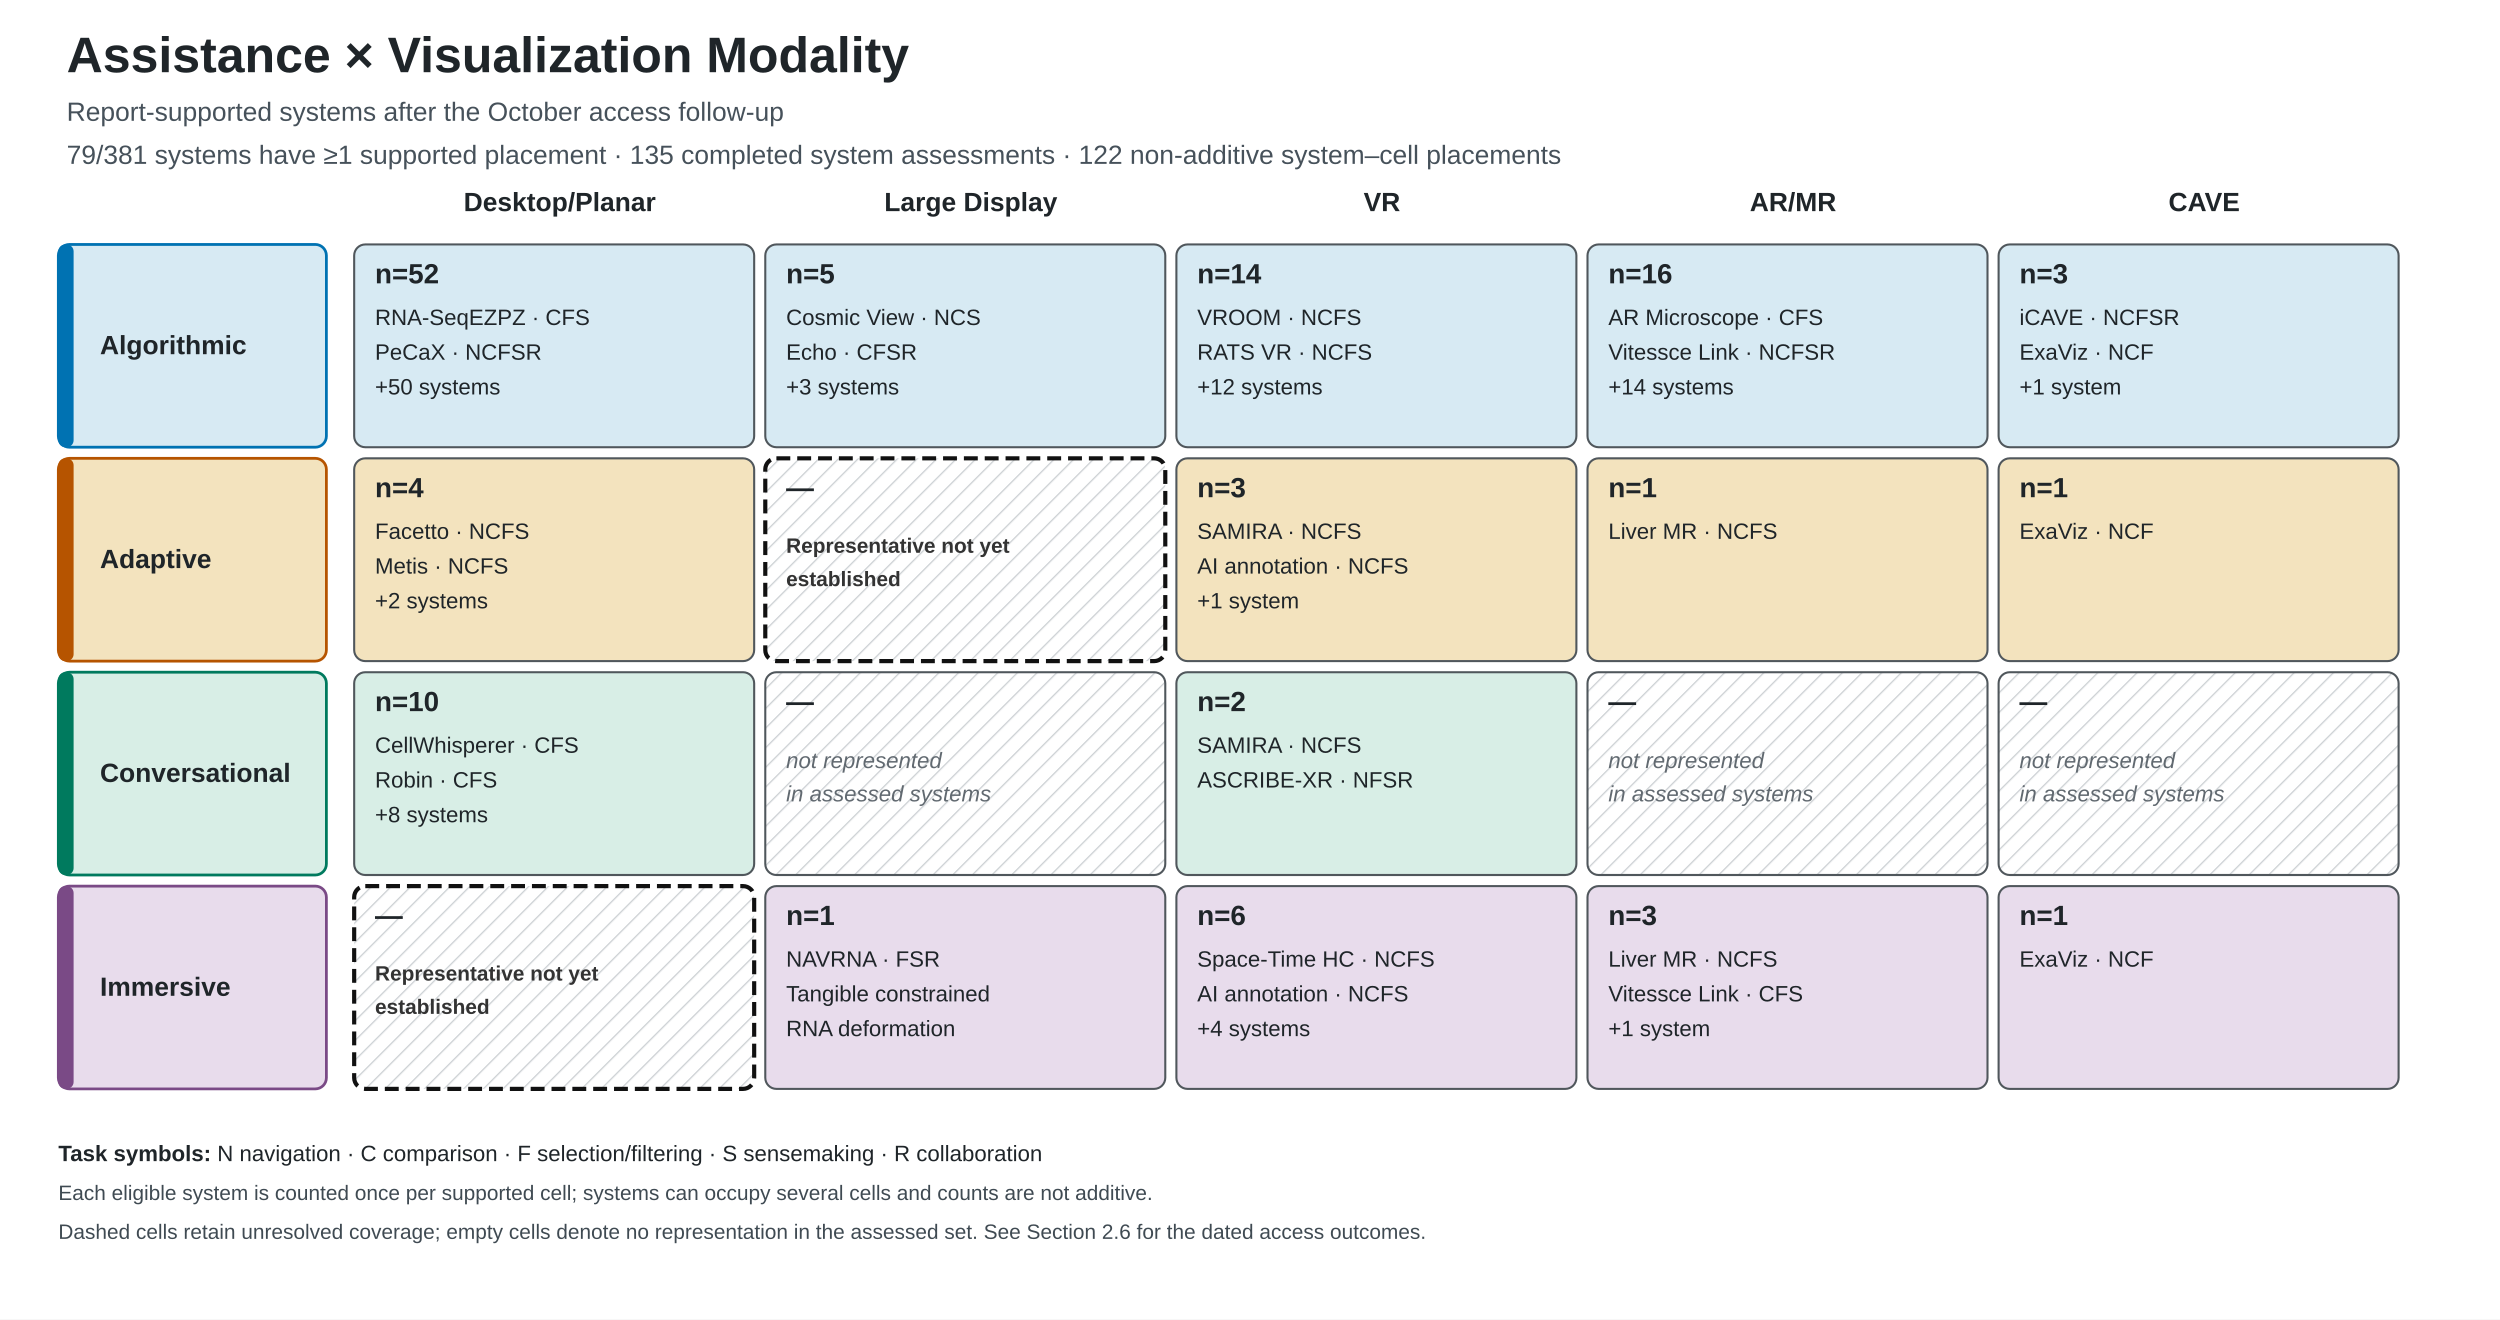
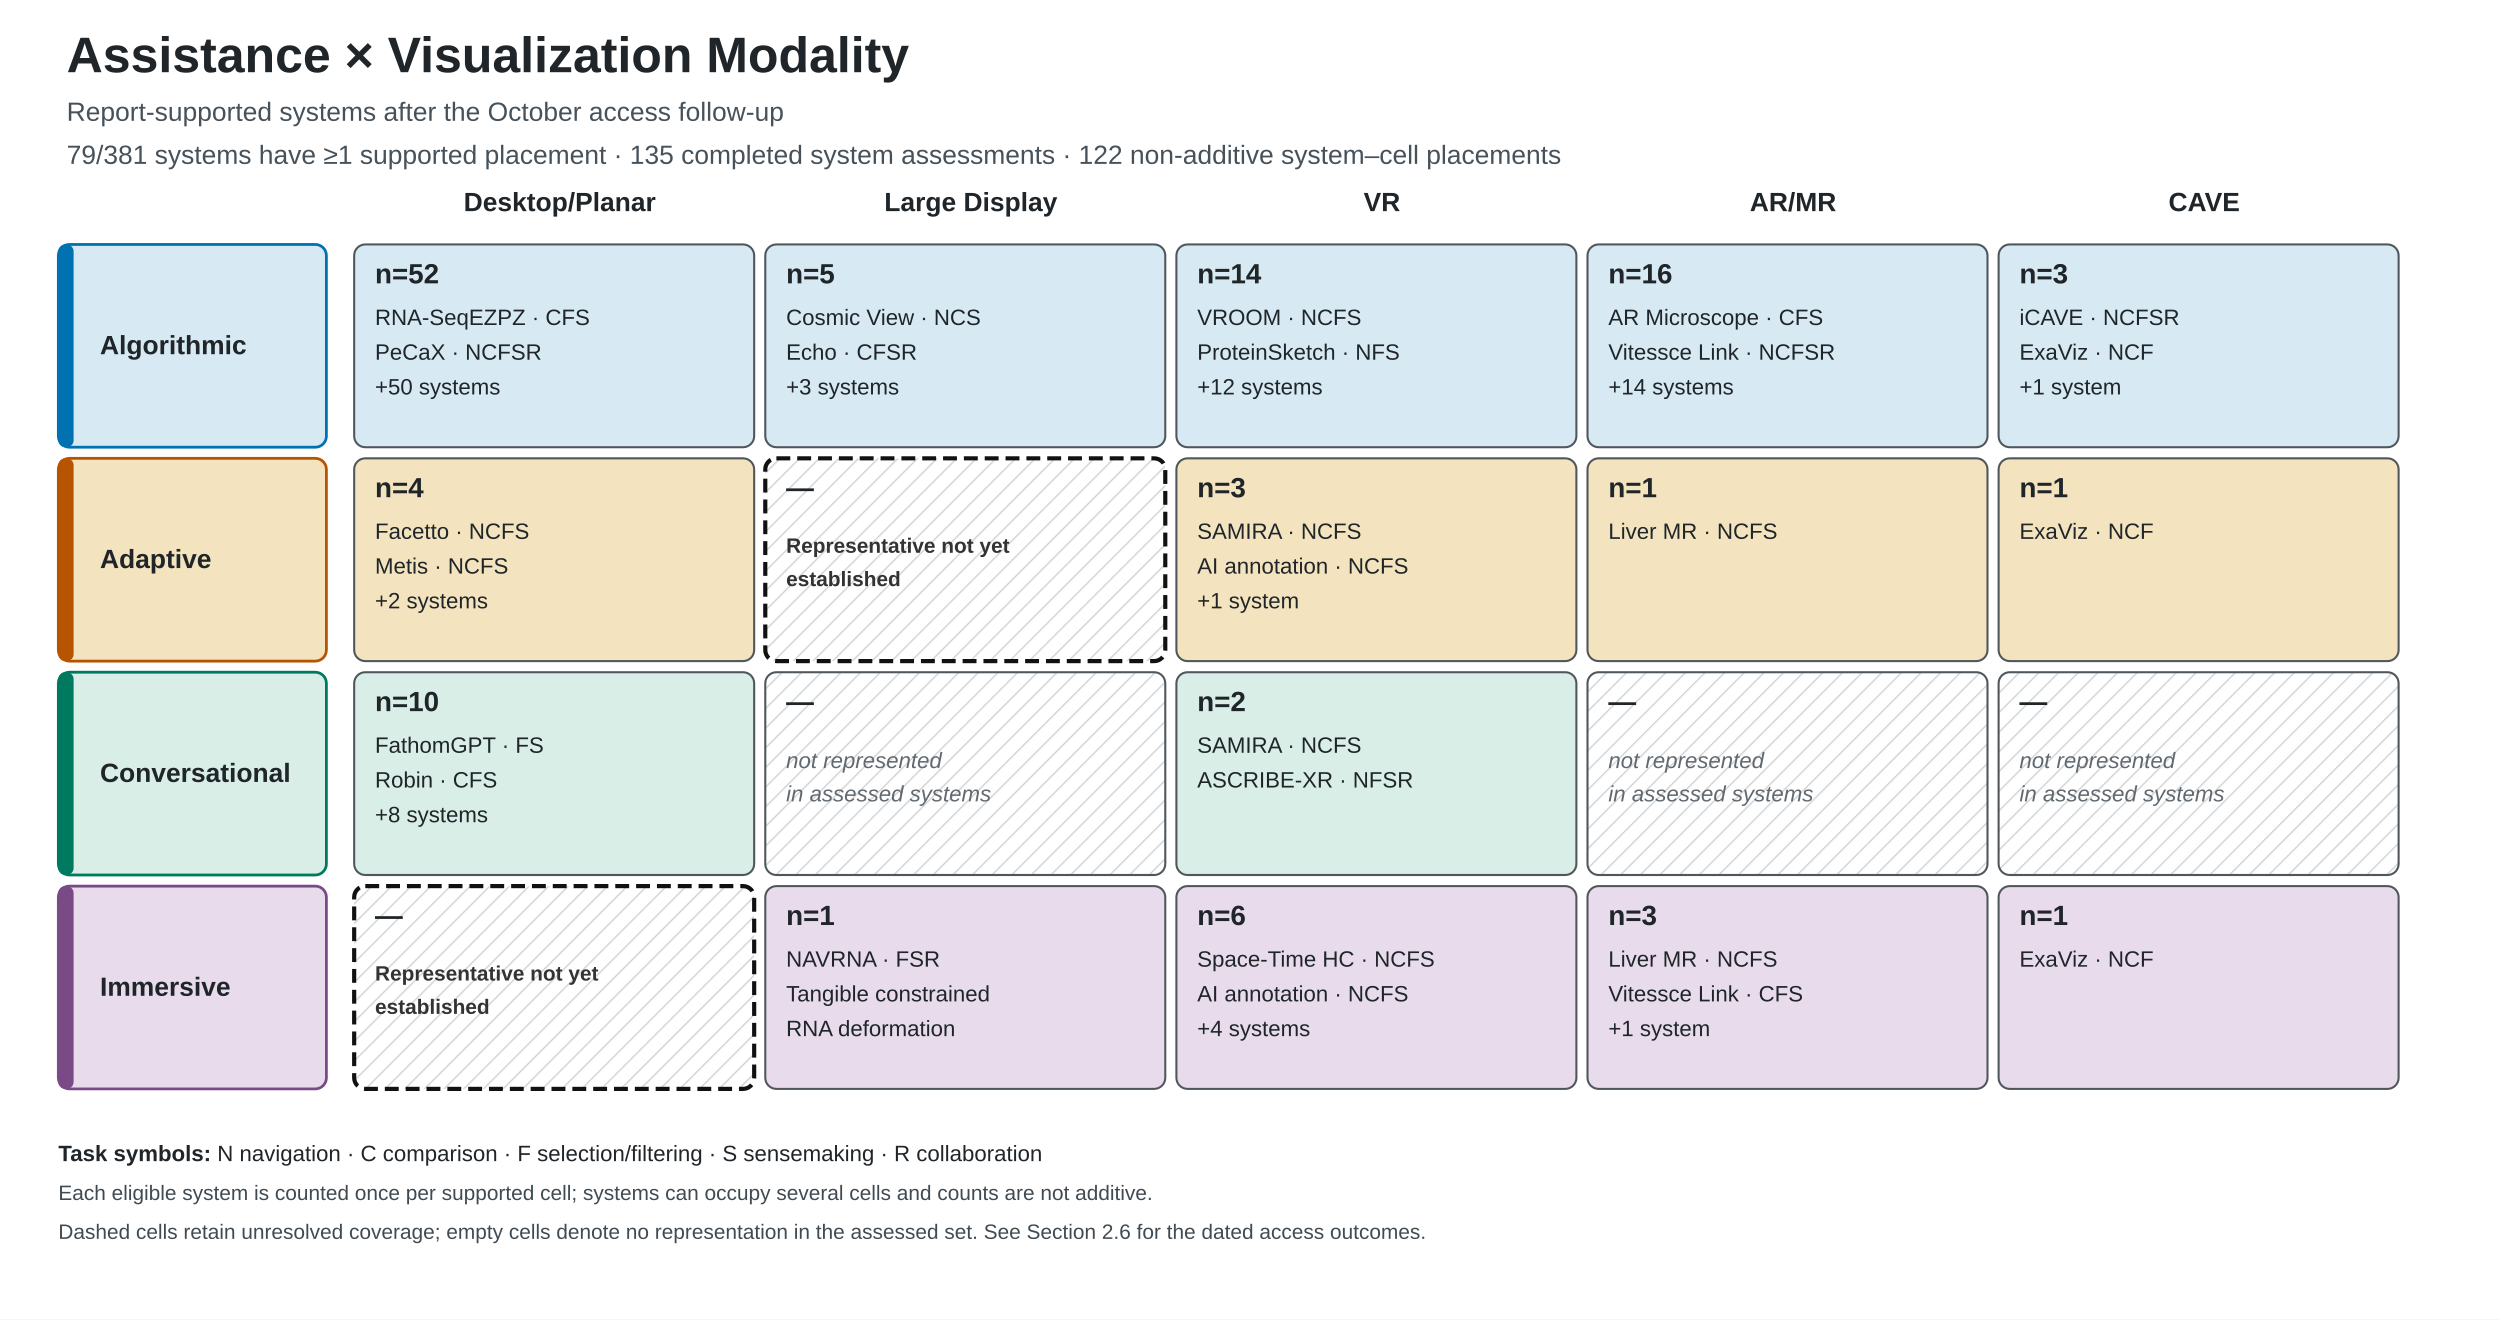
<svg xmlns="http://www.w3.org/2000/svg" width="1800" height="950" viewBox="0 0 1800 950">
  <defs>
    <style>text{font-family:Arial,"Helvetica Neue",sans-serif;fill:#1f2529}.title{font-size:36px;font-weight:700}.subtitle{font-size:19px;fill:#46515a}.col{font-size:19px;font-weight:700;text-anchor:middle}.row{font-size:19px;font-weight:700}.count{font-size:20px;font-weight:700}.name{font-size:16px}.small{font-size:15px;fill:#3f4a52}.legend{font-size:16px}.empty{font-size:16px;fill:#616970;font-style:italic}.target{font-size:15px;fill:#333;font-weight:700}</style>
    <pattern id="hatch" width="10" height="10" patternUnits="userSpaceOnUse" patternTransform="rotate(45)">
      <line x1="0" y1="0" x2="0" y2="10" stroke="#cfd3d6" stroke-width="2" />
    </pattern>
  </defs>
  <rect width="1800" height="950" fill="#fff" />
  <text class="title" x="48" y="52">Assistance × Visualization Modality</text>
  <text class="subtitle" x="48" y="87">Report-supported systems after the October access follow-up</text>
  <text class="subtitle" x="48" y="118">79/381 systems have ≥1 supported placement · 135 completed system assessments · 122 non-additive system–cell placements</text>
  <text class="col" x="403" y="152">Desktop/Planar</text>
  <text class="col" x="699" y="152">Large Display</text>
  <text class="col" x="995" y="152">VR</text>
  <text class="col" x="1291" y="152">AR/MR</text>
  <text class="col" x="1587" y="152">CAVE</text>
  <rect x="42" y="176" width="193" height="146" rx="8" fill="#D7EAF3" stroke="#0072B2" stroke-width="2" />
  <rect x="42" y="176" width="11" height="146" rx="5" fill="#0072B2" />
  <text class="row" x="72" y="255">Algorithmic</text>
  <rect x="255" y="176" width="288" height="146" rx="8" fill="#D7EAF3" stroke="#50575c" stroke-width="1.5" />
  <text class="count" x="270" y="204">n=52</text>
  <text class="name" x="270" y="234">RNA-SeqEZPZ · CFS</text>
  <text class="name" x="270" y="259">PeCaX · NCFSR</text>
  <text class="name" x="270" y="284">+50 systems</text>
  <rect x="551" y="176" width="288" height="146" rx="8" fill="#D7EAF3" stroke="#50575c" stroke-width="1.5" />
  <text class="count" x="566" y="204">n=5</text>
  <text class="name" x="566" y="234">Cosmic View · NCS</text>
  <text class="name" x="566" y="259">Echo · CFSR</text>
  <text class="name" x="566" y="284">+3 systems</text>
  <rect x="847" y="176" width="288" height="146" rx="8" fill="#D7EAF3" stroke="#50575c" stroke-width="1.5" />
  <text class="count" x="862" y="204">n=14</text>
  <text class="name" x="862" y="234">VROOM · NCFS</text>
-   <text class="name" x="862" y="259">RATS VR · NCFS</text>
+   <text class="name" x="862" y="259">ProteinSketch · NFS</text>
  <text class="name" x="862" y="284">+12 systems</text>
  <rect x="1143" y="176" width="288" height="146" rx="8" fill="#D7EAF3" stroke="#50575c" stroke-width="1.5" />
  <text class="count" x="1158" y="204">n=16</text>
  <text class="name" x="1158" y="234">AR Microscope · CFS</text>
  <text class="name" x="1158" y="259">Vitessce Link · NCFSR</text>
  <text class="name" x="1158" y="284">+14 systems</text>
  <rect x="1439" y="176" width="288" height="146" rx="8" fill="#D7EAF3" stroke="#50575c" stroke-width="1.5" />
  <text class="count" x="1454" y="204">n=3</text>
  <text class="name" x="1454" y="234">iCAVE · NCFSR</text>
  <text class="name" x="1454" y="259">ExaViz · NCF</text>
  <text class="name" x="1454" y="284">+1 system</text>
  <rect x="42" y="330" width="193" height="146" rx="8" fill="#F3E3BE" stroke="#B65400" stroke-width="2" />
  <rect x="42" y="330" width="11" height="146" rx="5" fill="#B65400" />
  <text class="row" x="72" y="409">Adaptive</text>
  <rect x="255" y="330" width="288" height="146" rx="8" fill="#F3E3BE" stroke="#50575c" stroke-width="1.5" />
  <text class="count" x="270" y="358">n=4</text>
  <text class="name" x="270" y="388">Facetto · NCFS</text>
  <text class="name" x="270" y="413">Metis · NCFS</text>
  <text class="name" x="270" y="438">+2 systems</text>
  <rect x="551" y="330" width="288" height="146" rx="8" fill="url(#hatch)" stroke="#111" stroke-width="3" stroke-dasharray="10 5" />
  <text class="count" x="566" y="358">—</text>
  <text class="target" x="566" y="398">Representative not yet</text>
  <text class="target" x="566" y="422">established</text>
  <rect x="847" y="330" width="288" height="146" rx="8" fill="#F3E3BE" stroke="#50575c" stroke-width="1.5" />
  <text class="count" x="862" y="358">n=3</text>
  <text class="name" x="862" y="388">SAMIRA · NCFS</text>
  <text class="name" x="862" y="413">AI annotation · NCFS</text>
  <text class="name" x="862" y="438">+1 system</text>
  <rect x="1143" y="330" width="288" height="146" rx="8" fill="#F3E3BE" stroke="#50575c" stroke-width="1.5" />
  <text class="count" x="1158" y="358">n=1</text>
  <text class="name" x="1158" y="388">Liver MR · NCFS</text>
  <rect x="1439" y="330" width="288" height="146" rx="8" fill="#F3E3BE" stroke="#50575c" stroke-width="1.5" />
  <text class="count" x="1454" y="358">n=1</text>
  <text class="name" x="1454" y="388">ExaViz · NCF</text>
  <rect x="42" y="484" width="193" height="146" rx="8" fill="#D8EEE6" stroke="#007A5E" stroke-width="2" />
  <rect x="42" y="484" width="11" height="146" rx="5" fill="#007A5E" />
  <text class="row" x="72" y="563">Conversational</text>
  <rect x="255" y="484" width="288" height="146" rx="8" fill="#D8EEE6" stroke="#50575c" stroke-width="1.5" />
  <text class="count" x="270" y="512">n=10</text>
-   <text class="name" x="270" y="542">CellWhisperer · CFS</text>
+   <text class="name" x="270" y="542">FathomGPT · FS</text>
  <text class="name" x="270" y="567">Robin · CFS</text>
  <text class="name" x="270" y="592">+8 systems</text>
  <rect x="551" y="484" width="288" height="146" rx="8" fill="url(#hatch)" stroke="#50575c" stroke-width="1.5" />
  <text class="count" x="566" y="512">—</text>
  <text class="empty" x="566" y="553">not represented</text>
  <text class="empty" x="566" y="577">in assessed systems</text>
  <rect x="847" y="484" width="288" height="146" rx="8" fill="#D8EEE6" stroke="#50575c" stroke-width="1.5" />
  <text class="count" x="862" y="512">n=2</text>
  <text class="name" x="862" y="542">SAMIRA · NCFS</text>
  <text class="name" x="862" y="567">ASCRIBE-XR · NFSR</text>
  <rect x="1143" y="484" width="288" height="146" rx="8" fill="url(#hatch)" stroke="#50575c" stroke-width="1.5" />
  <text class="count" x="1158" y="512">—</text>
  <text class="empty" x="1158" y="553">not represented</text>
  <text class="empty" x="1158" y="577">in assessed systems</text>
  <rect x="1439" y="484" width="288" height="146" rx="8" fill="url(#hatch)" stroke="#50575c" stroke-width="1.5" />
  <text class="count" x="1454" y="512">—</text>
  <text class="empty" x="1454" y="553">not represented</text>
  <text class="empty" x="1454" y="577">in assessed systems</text>
  <rect x="42" y="638" width="193" height="146" rx="8" fill="#E8DCEC" stroke="#7A4A86" stroke-width="2" />
  <rect x="42" y="638" width="11" height="146" rx="5" fill="#7A4A86" />
  <text class="row" x="72" y="717">Immersive</text>
  <rect x="255" y="638" width="288" height="146" rx="8" fill="url(#hatch)" stroke="#111" stroke-width="3" stroke-dasharray="10 5" />
  <text class="count" x="270" y="666">—</text>
  <text class="target" x="270" y="706">Representative not yet</text>
  <text class="target" x="270" y="730">established</text>
  <rect x="551" y="638" width="288" height="146" rx="8" fill="#E8DCEC" stroke="#50575c" stroke-width="1.5" />
  <text class="count" x="566" y="666">n=1</text>
  <text class="name" x="566" y="696">NAVRNA · FSR</text>
  <text class="name" x="566" y="721">Tangible constrained</text>
  <text class="name" x="566" y="746">RNA deformation</text>
  <rect x="847" y="638" width="288" height="146" rx="8" fill="#E8DCEC" stroke="#50575c" stroke-width="1.5" />
  <text class="count" x="862" y="666">n=6</text>
  <text class="name" x="862" y="696">Space-Time HC · NCFS</text>
  <text class="name" x="862" y="721">AI annotation · NCFS</text>
  <text class="name" x="862" y="746">+4 systems</text>
  <rect x="1143" y="638" width="288" height="146" rx="8" fill="#E8DCEC" stroke="#50575c" stroke-width="1.5" />
  <text class="count" x="1158" y="666">n=3</text>
  <text class="name" x="1158" y="696">Liver MR · NCFS</text>
  <text class="name" x="1158" y="721">Vitessce Link · CFS</text>
  <text class="name" x="1158" y="746">+1 system</text>
  <rect x="1439" y="638" width="288" height="146" rx="8" fill="#E8DCEC" stroke="#50575c" stroke-width="1.5" />
  <text class="count" x="1454" y="666">n=1</text>
  <text class="name" x="1454" y="696">ExaViz · NCF</text>
  <text class="legend" x="42" y="836">
    <tspan font-weight="700">Task symbols:</tspan> N navigation · C comparison · F selection/filtering · S sensemaking · R collaboration</text>
  <text class="small" x="42" y="864">Each eligible system is counted once per supported cell; systems can occupy several cells and counts are not additive.</text>
  <text class="small" x="42" y="892">Dashed cells retain unresolved coverage; empty cells denote no representation in the assessed set. See Section 2.6 for the dated access outcomes.</text>
</svg>
